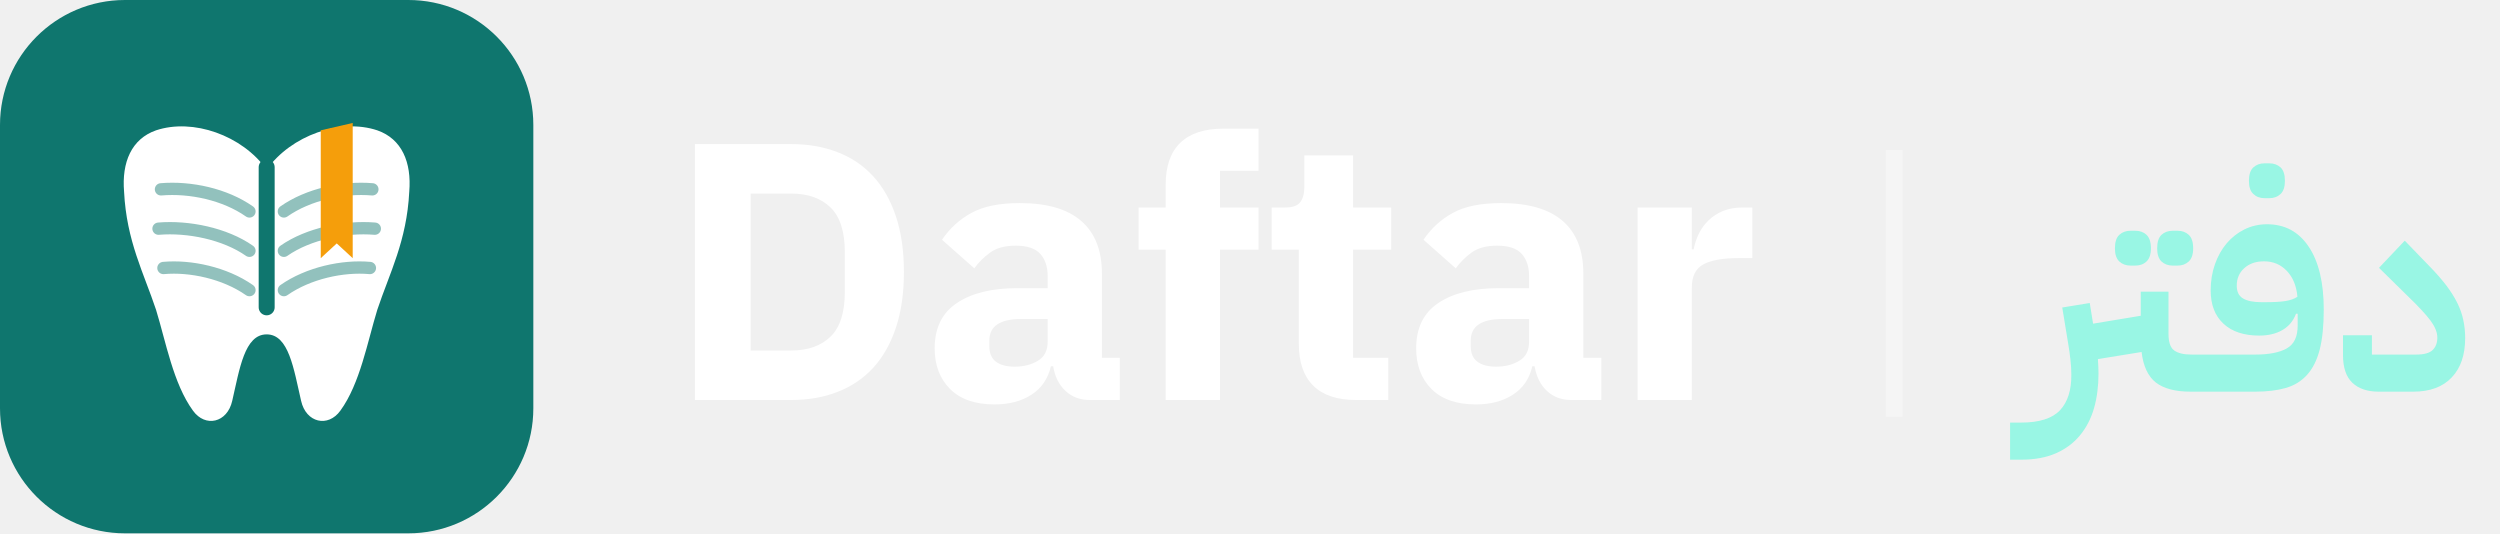
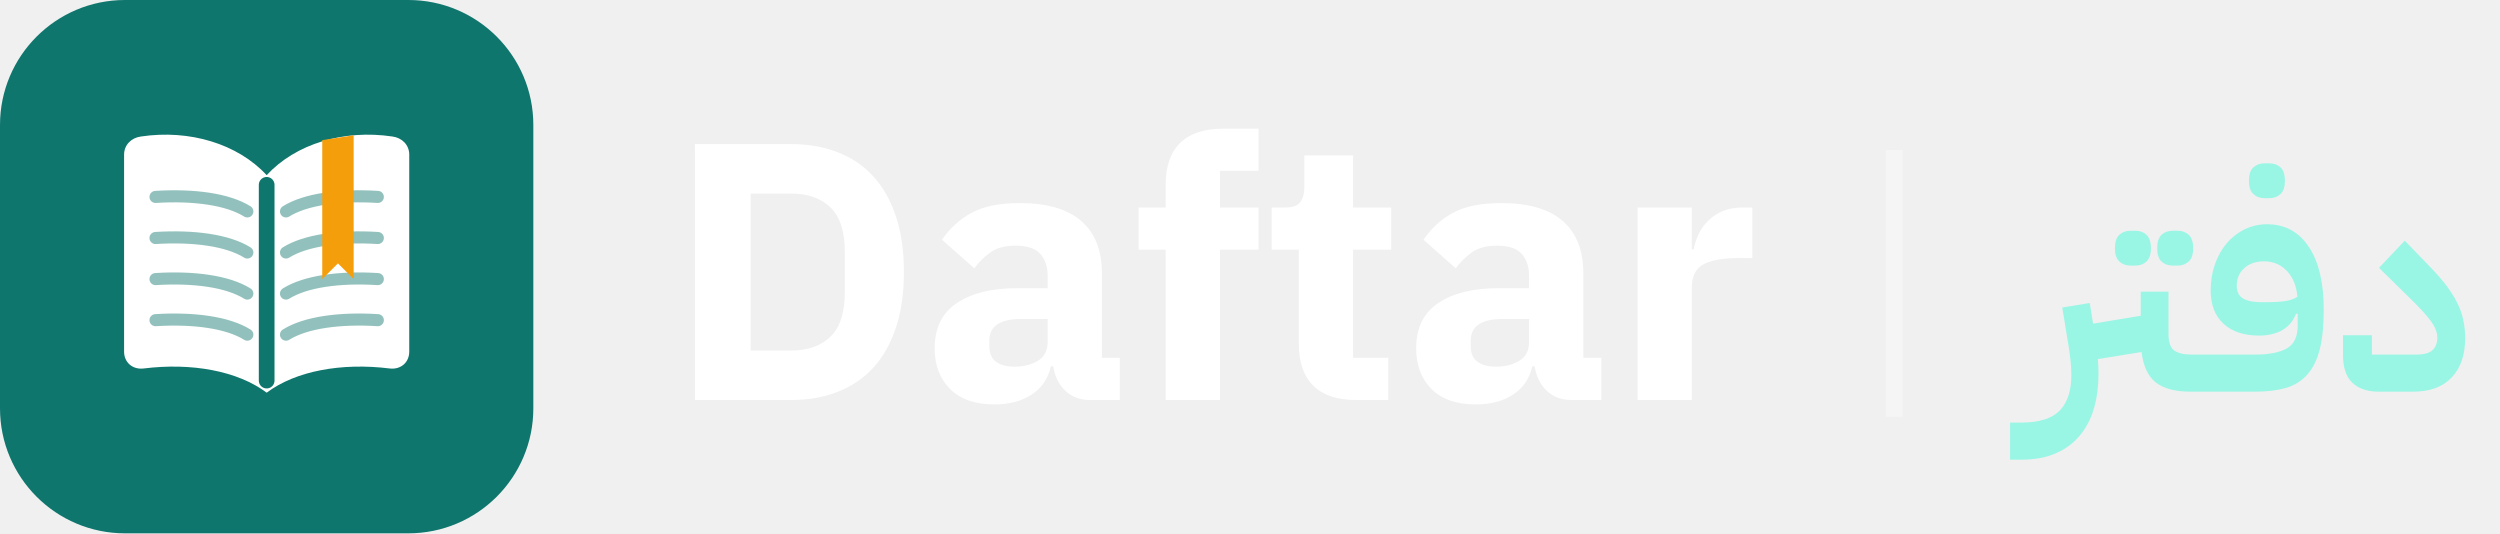
<svg xmlns="http://www.w3.org/2000/svg" viewBox="0 0 300 64" width="300" height="64">
  <g transform="scale(0.125)">
    <rect width="512" height="512" rx="120" fill="#0f766e" />
-     <g transform="translate(256 262) scale(1.18) translate(-256 -262)">
-       <path d="M256 178C236 150 196 136 166 146C146 153 138 172 140 196C142 236 156 262 166 292C174 318 180 352 196 374C206 388 224 384 228 366C234 340 238 312 256 312C274 312 278 340 284 366C288 384 306 388 316 374C332 352 338 318 346 292C356 262 370 236 372 196C374 172 366 153 346 146C316 136 276 150 256 178Z" fill="#fff" />
-       <path d="M256 176V290" stroke="#0f766e" stroke-width="13" stroke-linecap="round" fill="none" />
-       <path d="M170 194C194 192 222 198 242 212" stroke="#0f766e" stroke-opacity=".45" stroke-width="10" stroke-linecap="round" fill="none" />
-       <path d="M168 226C192 224 222 230 242 244" stroke="#0f766e" stroke-opacity=".45" stroke-width="10" stroke-linecap="round" fill="none" />
-       <path d="M172 258C194 256 222 262 242 276" stroke="#0f766e" stroke-opacity=".45" stroke-width="10" stroke-linecap="round" fill="none" />
-       <path d="M342 194C318 192 290 198 270 212" stroke="#0f766e" stroke-opacity=".45" stroke-width="10" stroke-linecap="round" fill="none" />
-       <path d="M344 226C320 224 290 230 270 244" stroke="#0f766e" stroke-opacity=".45" stroke-width="10" stroke-linecap="round" fill="none" />
-       <path d="M340 258C318 256 290 262 270 276" stroke="#0f766e" stroke-opacity=".45" stroke-width="10" stroke-linecap="round" fill="none" />
-       <path d="M300 146L326 140V250L313 238L300 250Z" fill="#f59e0b" />
+     <g transform="translate(256 254) scale(1.16) translate(-256 -250)">
+       <path d="M256 176C232 150 192 138 152 144C144 145 138 151 138 159V322C138 331 145 337 154 336C194 331 232 338 256 356C280 338 318 331 358 336C367 337 374 331 374 322V159C374 151 368 145 360 144C320 138 280 150 256 176Z" fill="#fff" />
+       <path d="M256 184V346" stroke="#0f766e" stroke-width="13" stroke-linecap="round" fill="none" />
+       <path d="M164 194C196 192 224 196 240 206" stroke="#0f766e" stroke-opacity=".45" stroke-width="10" stroke-linecap="round" fill="none" />
+       <path d="M164 228C196 226 224 230 240 240" stroke="#0f766e" stroke-opacity=".45" stroke-width="10" stroke-linecap="round" fill="none" />
+       <path d="M164 262C196 260 224 264 240 274" stroke="#0f766e" stroke-opacity=".45" stroke-width="10" stroke-linecap="round" fill="none" />
+       <path d="M164 296C196 294 224 298 240 308" stroke="#0f766e" stroke-opacity=".45" stroke-width="10" stroke-linecap="round" fill="none" />
+       <path d="M348 194C316 192 288 196 272 206" stroke="#0f766e" stroke-opacity=".45" stroke-width="10" stroke-linecap="round" fill="none" />
+       <path d="M348 228C316 226 288 230 272 240" stroke="#0f766e" stroke-opacity=".45" stroke-width="10" stroke-linecap="round" fill="none" />
+       <path d="M348 262C316 260 288 264 272 274" stroke="#0f766e" stroke-opacity=".45" stroke-width="10" stroke-linecap="round" fill="none" />
+       <path d="M348 296C316 294 288 298 272 308" stroke="#0f766e" stroke-opacity=".45" stroke-width="10" stroke-linecap="round" fill="none" />
+       <path d="M302 147L328 143V262L315 249L302 262Z" fill="#f59e0b" />
    </g>
  </g>
  <path d="M83.39 17.29L94.96 17.29Q98.00 17.29 100.50 18.26Q103.01 19.22 104.77 21.14Q106.53 23.05 107.50 25.93Q108.47 28.82 108.47 32.64Q108.47 36.47 107.50 39.35Q106.53 42.24 104.77 44.15Q103.01 46.06 100.50 47.03Q98.00 48.00 94.96 48.00L83.39 48.00L83.39 17.29ZM94.96 42.06Q97.95 42.06 99.67 40.39Q101.38 38.72 101.38 35.02L101.38 30.27Q101.38 26.57 99.67 24.90Q97.95 23.23 94.96 23.23L90.08 23.23L90.08 42.06L94.96 42.06ZM130.78 48.00Q129.02 48.00 127.85 46.90Q126.68 45.80 126.38 43.95L126.11 43.95Q125.58 46.20 123.78 47.36Q121.98 48.53 119.34 48.53Q115.86 48.53 114.01 46.68Q112.16 44.83 112.16 41.80Q112.16 38.14 114.83 36.36Q117.49 34.58 122.06 34.58L125.72 34.58L125.72 33.13Q125.72 31.46 124.84 30.47Q123.96 29.48 121.89 29.48Q119.95 29.48 118.81 30.31Q117.66 31.15 116.92 32.20L113.04 28.77Q114.45 26.70 116.59 25.54Q118.72 24.37 122.37 24.37Q127.30 24.37 129.76 26.53Q132.23 28.68 132.23 32.82L132.23 42.94L134.38 42.94L134.38 48.00L130.78 48.00ZM121.76 44.00Q123.38 44.00 124.55 43.29Q125.72 42.59 125.72 41.00L125.72 38.28L122.55 38.28Q118.72 38.28 118.72 40.87L118.72 41.53Q118.72 42.81 119.51 43.40Q120.30 44.00 121.76 44.00ZM139.88 29.96L136.63 29.96L136.63 24.90L139.88 24.90L139.88 22.17Q139.88 18.83 141.64 17.13Q143.40 15.44 146.79 15.44L151.02 15.44L151.02 20.50L146.40 20.50L146.40 24.90L151.02 24.90L151.02 29.96L146.40 29.96L146.40 48.00L139.88 48.00L139.88 29.96ZM162.72 48.00Q159.33 48.00 157.59 46.28Q155.86 44.57 155.86 41.27L155.86 29.96L152.60 29.96L152.60 24.90L154.23 24.90Q155.55 24.90 156.03 24.26Q156.52 23.62 156.52 22.44L156.52 18.65L162.37 18.65L162.37 24.90L166.94 24.90L166.94 29.96L162.37 29.96L162.37 42.94L166.59 42.94L166.59 48.00L162.72 48.00ZM188.55 48.00Q186.79 48.00 185.62 46.90Q184.46 45.80 184.15 43.95L183.88 43.95Q183.36 46.20 181.55 47.36Q179.75 48.53 177.11 48.53Q173.63 48.53 171.78 46.68Q169.94 44.83 169.94 41.80Q169.94 38.14 172.60 36.36Q175.26 34.58 179.84 34.58L183.49 34.58L183.49 33.13Q183.49 31.46 182.61 30.47Q181.73 29.48 179.66 29.48Q177.72 29.48 176.58 30.31Q175.44 31.15 174.69 32.20L170.82 28.77Q172.22 26.70 174.36 25.54Q176.49 24.37 180.14 24.37Q185.07 24.37 187.54 26.53Q190.00 28.68 190.00 32.82L190.00 42.94L192.16 42.94L192.16 48.00L188.55 48.00ZM179.53 44.00Q181.16 44.00 182.32 43.29Q183.49 42.59 183.49 41.00L183.49 38.28L180.32 38.28Q176.49 38.28 176.49 40.87L176.49 41.53Q176.49 42.81 177.28 43.40Q178.08 44.00 179.53 44.00ZM196.51 48.00L196.51 24.90L203.02 24.90L203.02 29.92L203.24 29.92Q203.42 28.95 203.86 28.05Q204.30 27.14 205.03 26.44Q205.75 25.74 206.76 25.32Q207.78 24.90 209.14 24.90L210.28 24.90L210.28 30.97L208.66 30.97Q205.80 30.97 204.41 31.72Q203.02 32.47 203.02 34.49L203.02 48.00L196.51 48.00Z" fill="#ffffff" />
  <path d="M227.3 18V50" stroke="rgba(255,255,255,.35)" stroke-width="2" />
  <path d="M241.21 50.71L242.54 50.71Q245.80 50.71 247.20 49.23Q248.59 47.75 248.56 44.93Q248.56 44.08 248.45 43.14Q248.35 42.21 248.18 41.22L247.47 36.90L250.77 36.36L251.17 38.84L256.89 37.89L256.89 35.00L260.22 35.00L260.22 40.06Q260.22 41.56 260.90 42.05Q261.58 42.55 263.01 42.55L264.06 42.55L264.06 46.08L263.14 47.00L262.87 47.00Q260.12 47.00 258.70 45.90Q257.29 44.79 256.99 42.24L251.75 43.09Q251.79 43.57 251.80 44.01Q251.82 44.45 251.82 44.82Q251.82 47.10 251.28 48.99Q250.73 50.88 249.59 52.25Q248.45 53.63 246.70 54.40Q244.95 55.16 242.57 55.16L241.21 55.16L241.21 50.71ZM260.73 31.87Q259.91 31.87 259.38 31.38Q258.86 30.88 258.86 29.80Q258.86 28.67 259.38 28.18Q259.91 27.69 260.73 27.69L261.31 27.69Q262.12 27.69 262.65 28.18Q263.18 28.67 263.18 29.80Q263.18 30.88 262.65 31.38Q262.12 31.87 261.31 31.87L260.73 31.87ZM255.66 31.87Q254.85 31.87 254.32 31.38Q253.79 30.88 253.79 29.80Q253.79 28.67 254.32 28.18Q254.85 27.69 255.66 27.69L256.24 27.69Q257.06 27.69 257.58 28.18Q258.11 28.67 258.11 29.80Q258.11 30.88 257.58 31.38Q257.06 31.87 256.24 31.87L255.66 31.87ZM263.14 43.46L264.06 42.55L270.62 42.55Q273.10 42.55 274.41 41.81Q275.72 41.08 275.72 39.08L275.72 37.65L275.52 37.65Q275.04 38.94 273.90 39.60Q272.76 40.27 271.10 40.27Q268.34 40.27 266.81 38.84Q265.28 37.41 265.28 34.86Q265.28 33.16 265.79 31.72Q266.30 30.27 267.20 29.20Q268.11 28.13 269.35 27.52Q270.59 26.91 272.05 26.91Q275.25 26.91 277.05 29.61Q278.85 32.31 278.85 37.14Q278.85 40.06 278.36 41.97Q277.86 43.87 276.84 44.99Q275.82 46.12 274.28 46.56Q272.73 47.00 270.62 47.00L263.14 47.00L263.14 43.46ZM272.05 36.26Q273.41 36.26 274.28 36.12Q275.14 35.98 275.69 35.61Q275.52 33.67 274.43 32.52Q273.34 31.36 271.68 31.36Q270.21 31.36 269.31 32.18Q268.41 32.99 268.41 34.28Q268.41 35.37 269.16 35.81Q269.91 36.26 271.34 36.26L272.05 36.26ZM271.74 23.78Q270.93 23.78 270.40 23.28Q269.87 22.79 269.87 21.70Q269.87 20.58 270.40 20.09Q270.93 19.60 271.74 19.60L272.32 19.60Q273.14 19.60 273.67 20.09Q274.19 20.58 274.19 21.70Q274.19 22.79 273.67 23.28Q273.14 23.78 272.32 23.78L271.74 23.78ZM285.45 47.00Q283.41 47.00 282.28 45.93Q281.16 44.86 281.16 42.61L281.16 40.23L284.63 40.23L284.63 42.55L289.93 42.55Q291.36 42.55 291.92 42.00Q292.48 41.46 292.48 40.51Q292.48 39.59 291.67 38.48Q290.85 37.38 288.91 35.51L285.48 32.14L288.57 28.88L291.53 31.94Q292.72 33.16 293.54 34.23Q294.35 35.30 294.86 36.32Q295.37 37.34 295.59 38.38Q295.82 39.42 295.82 40.57Q295.82 43.60 294.20 45.30Q292.59 47.00 289.59 47.00L285.45 47.00Z" fill="#99f6e4" />
</svg>
